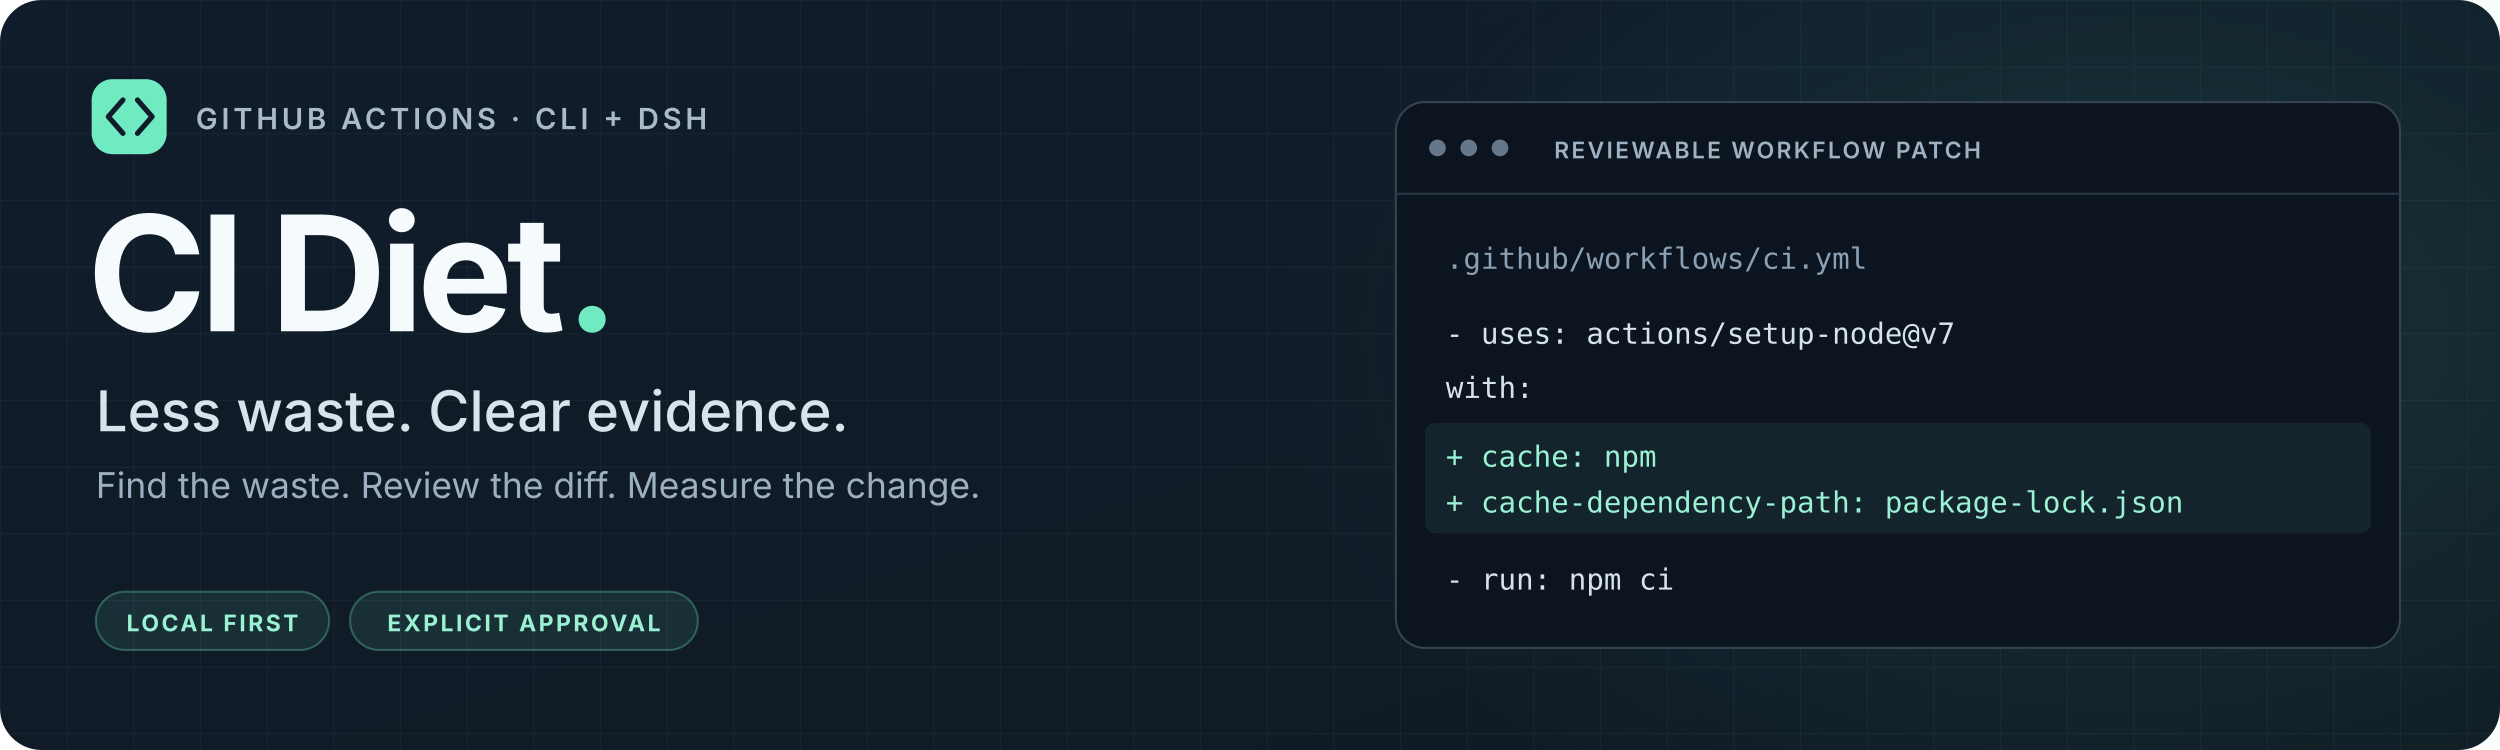
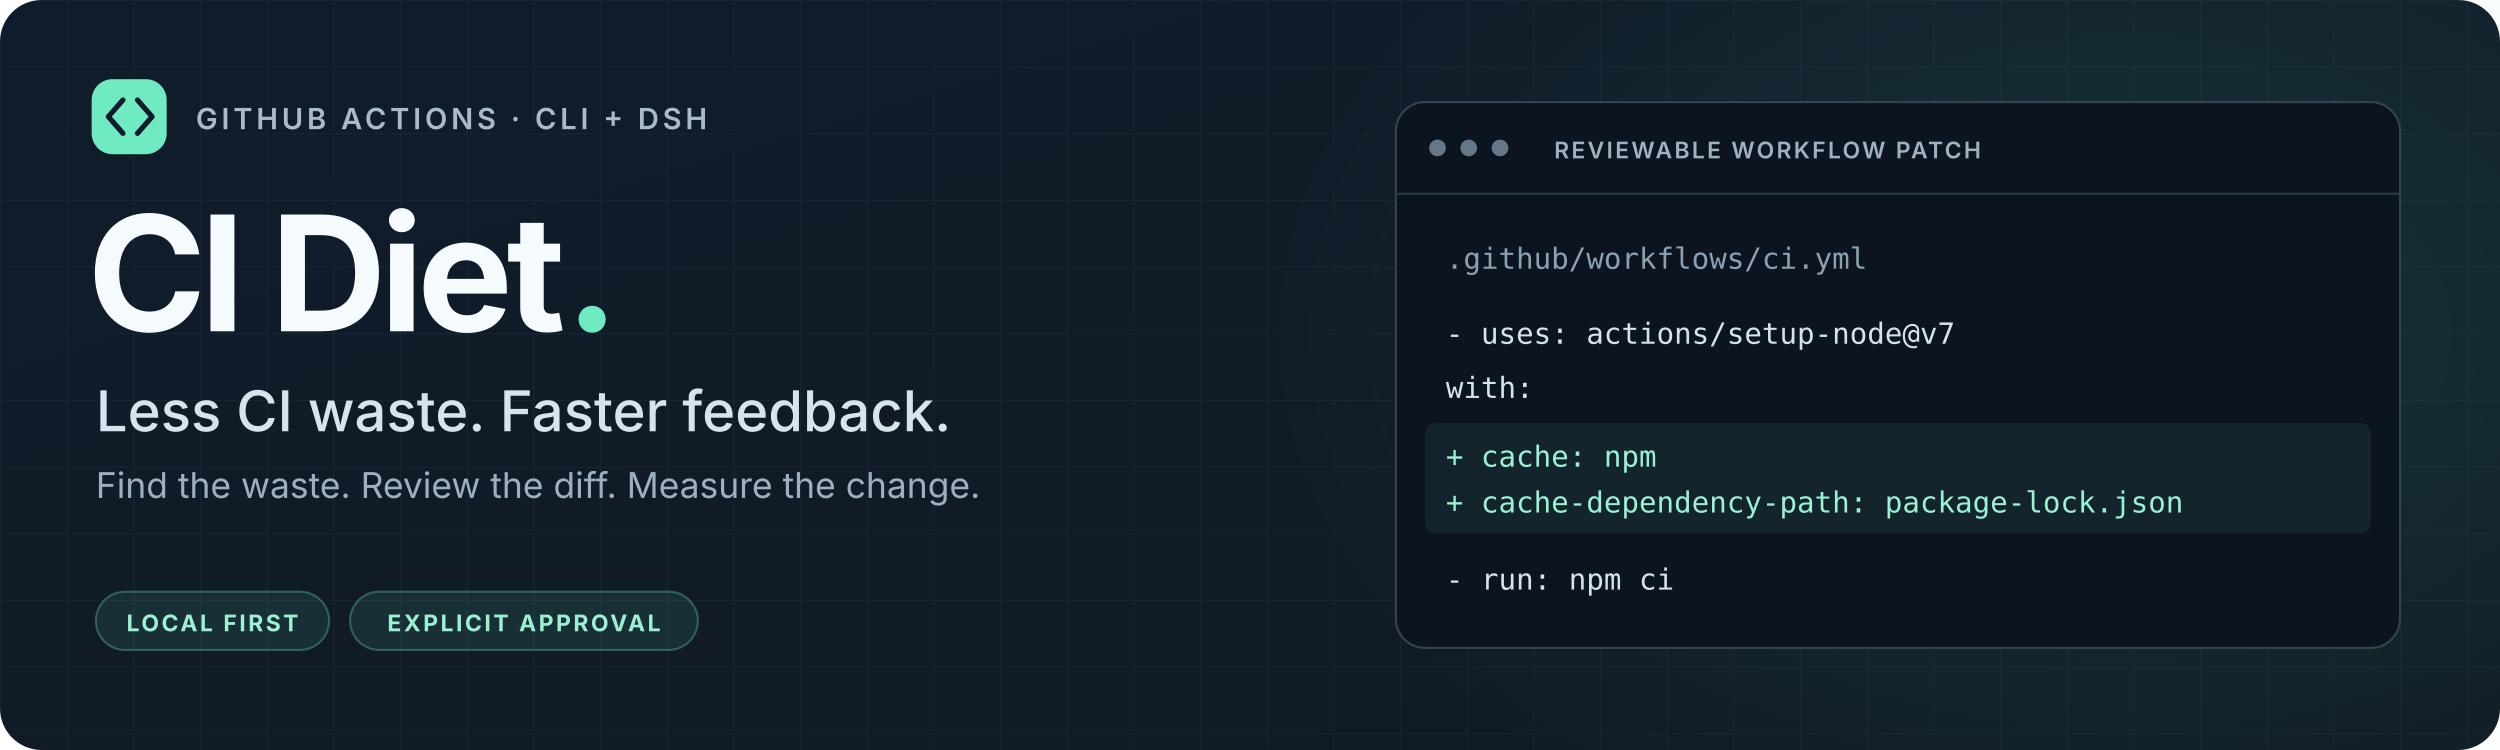
<svg xmlns="http://www.w3.org/2000/svg" width="1200" height="360" viewBox="0 0 1200 360" role="img" aria-labelledby="title desc">
  <defs>
    <linearGradient id="bg" x2="1" y2="1">
      <stop stop-color="#101c2b" />
      <stop offset="1" stop-color="#101a23" />
    </linearGradient>
    <radialGradient id="glow">
      <stop stop-color="#46d4ab" stop-opacity=".14" />
      <stop offset="1" stop-color="#46d4ab" stop-opacity="0" />
    </radialGradient>
    <pattern id="grid" width="32" height="32" patternUnits="userSpaceOnUse">
      <path d="M32 0H0V32" fill="none" stroke="#c7e8ed" stroke-opacity=".045" />
    </pattern>
  </defs>
  <rect width="1200" height="360" rx="20" fill="url(#bg)" />
  <rect width="1200" height="360" rx="20" fill="url(#grid)" />
  <ellipse cx="1020" cy="160" rx="410" ry="280" fill="url(#glow)" />
  <g font-family="Inter, Segoe UI, Arial, sans-serif">
    <rect x="44" y="38" width="36" height="36" rx="10" fill="#70ebc1" />
    <path d="m59 48-7 8 7 8m7-16 7 8-7 8" fill="none" stroke="#101c2b" stroke-width="2.5" stroke-linecap="round" stroke-linejoin="round" />
    <text x="94" y="62" fill="#a9bbc9" font-size="14" font-weight="600" letter-spacing="1.8">GITHUB ACTIONS · CLI + DSH</text>
    <text x="42" y="159" fill="#f5fafc" font-size="77" font-weight="750" letter-spacing="-3">CI Diet<tspan fill="#70ebc1">.</tspan>
    </text>
-     <text x="46" y="207" fill="#d6e4ec" font-size="27" font-weight="500">Less waste. Clear evidence.</text>
+     <text x="46" y="207" fill="#d6e4ec" font-size="27" font-weight="500">Less CI waste. Faster feedback.</text>
    <text x="46" y="239" fill="#9db0c1" font-size="17">Find the waste. Review the diff. Measure the change.</text>
    <rect x="46" y="284" width="112" height="28" rx="14" fill="#70ebc1" fill-opacity=".1" stroke="#70ebc1" stroke-opacity=".3" />
    <text x="102" y="303" text-anchor="middle" fill="#9bf2d2" font-size="11" font-weight="700" letter-spacing="1.2">LOCAL FIRST</text>
    <rect x="168" y="284" width="167" height="28" rx="14" fill="#70ebc1" fill-opacity=".1" stroke="#70ebc1" stroke-opacity=".3" />
    <text x="251.5" y="303" text-anchor="middle" fill="#9bf2d2" font-size="11" font-weight="700" letter-spacing="1.2">EXPLICIT APPROVAL</text>
    <g transform="translate(670 49)">
      <rect width="482" height="262" rx="14" fill="#0c1420" stroke="#344453" />
      <path d="M0 44h482" stroke="#2b3947" />
      <circle cx="20" cy="22" r="4" fill="#657789" />
      <circle cx="35" cy="22" r="4" fill="#657789" />
      <circle cx="50" cy="22" r="4" fill="#657789" />
      <text x="76" y="27" fill="#9fb2c3" font-size="11" font-weight="600" letter-spacing="1.1">REVIEWABLE WORKFLOW PATCH</text>
      <g font-family="Consolas, Menlo, monospace" font-size="14">
        <text x="24" y="80" fill="#8ba0b3">.github/workflows/ci.yml</text>
        <text x="24" y="116" fill="#d7e3ec">  - uses: actions/setup-node@v7</text>
        <text x="24" y="142" fill="#d7e3ec">    with:</text>
        <rect x="14" y="154" width="454" height="53" rx="5" fill="#70ebc1" fill-opacity=".08" />
        <text x="24" y="175" fill="#9bf2d2">+     cache: npm</text>
        <text x="24" y="197" fill="#9bf2d2">+     cache-dependency-path: package-lock.json</text>
        <text x="24" y="234" fill="#d7e3ec">  - run: npm ci</text>
      </g>
    </g>
  </g>
</svg>
